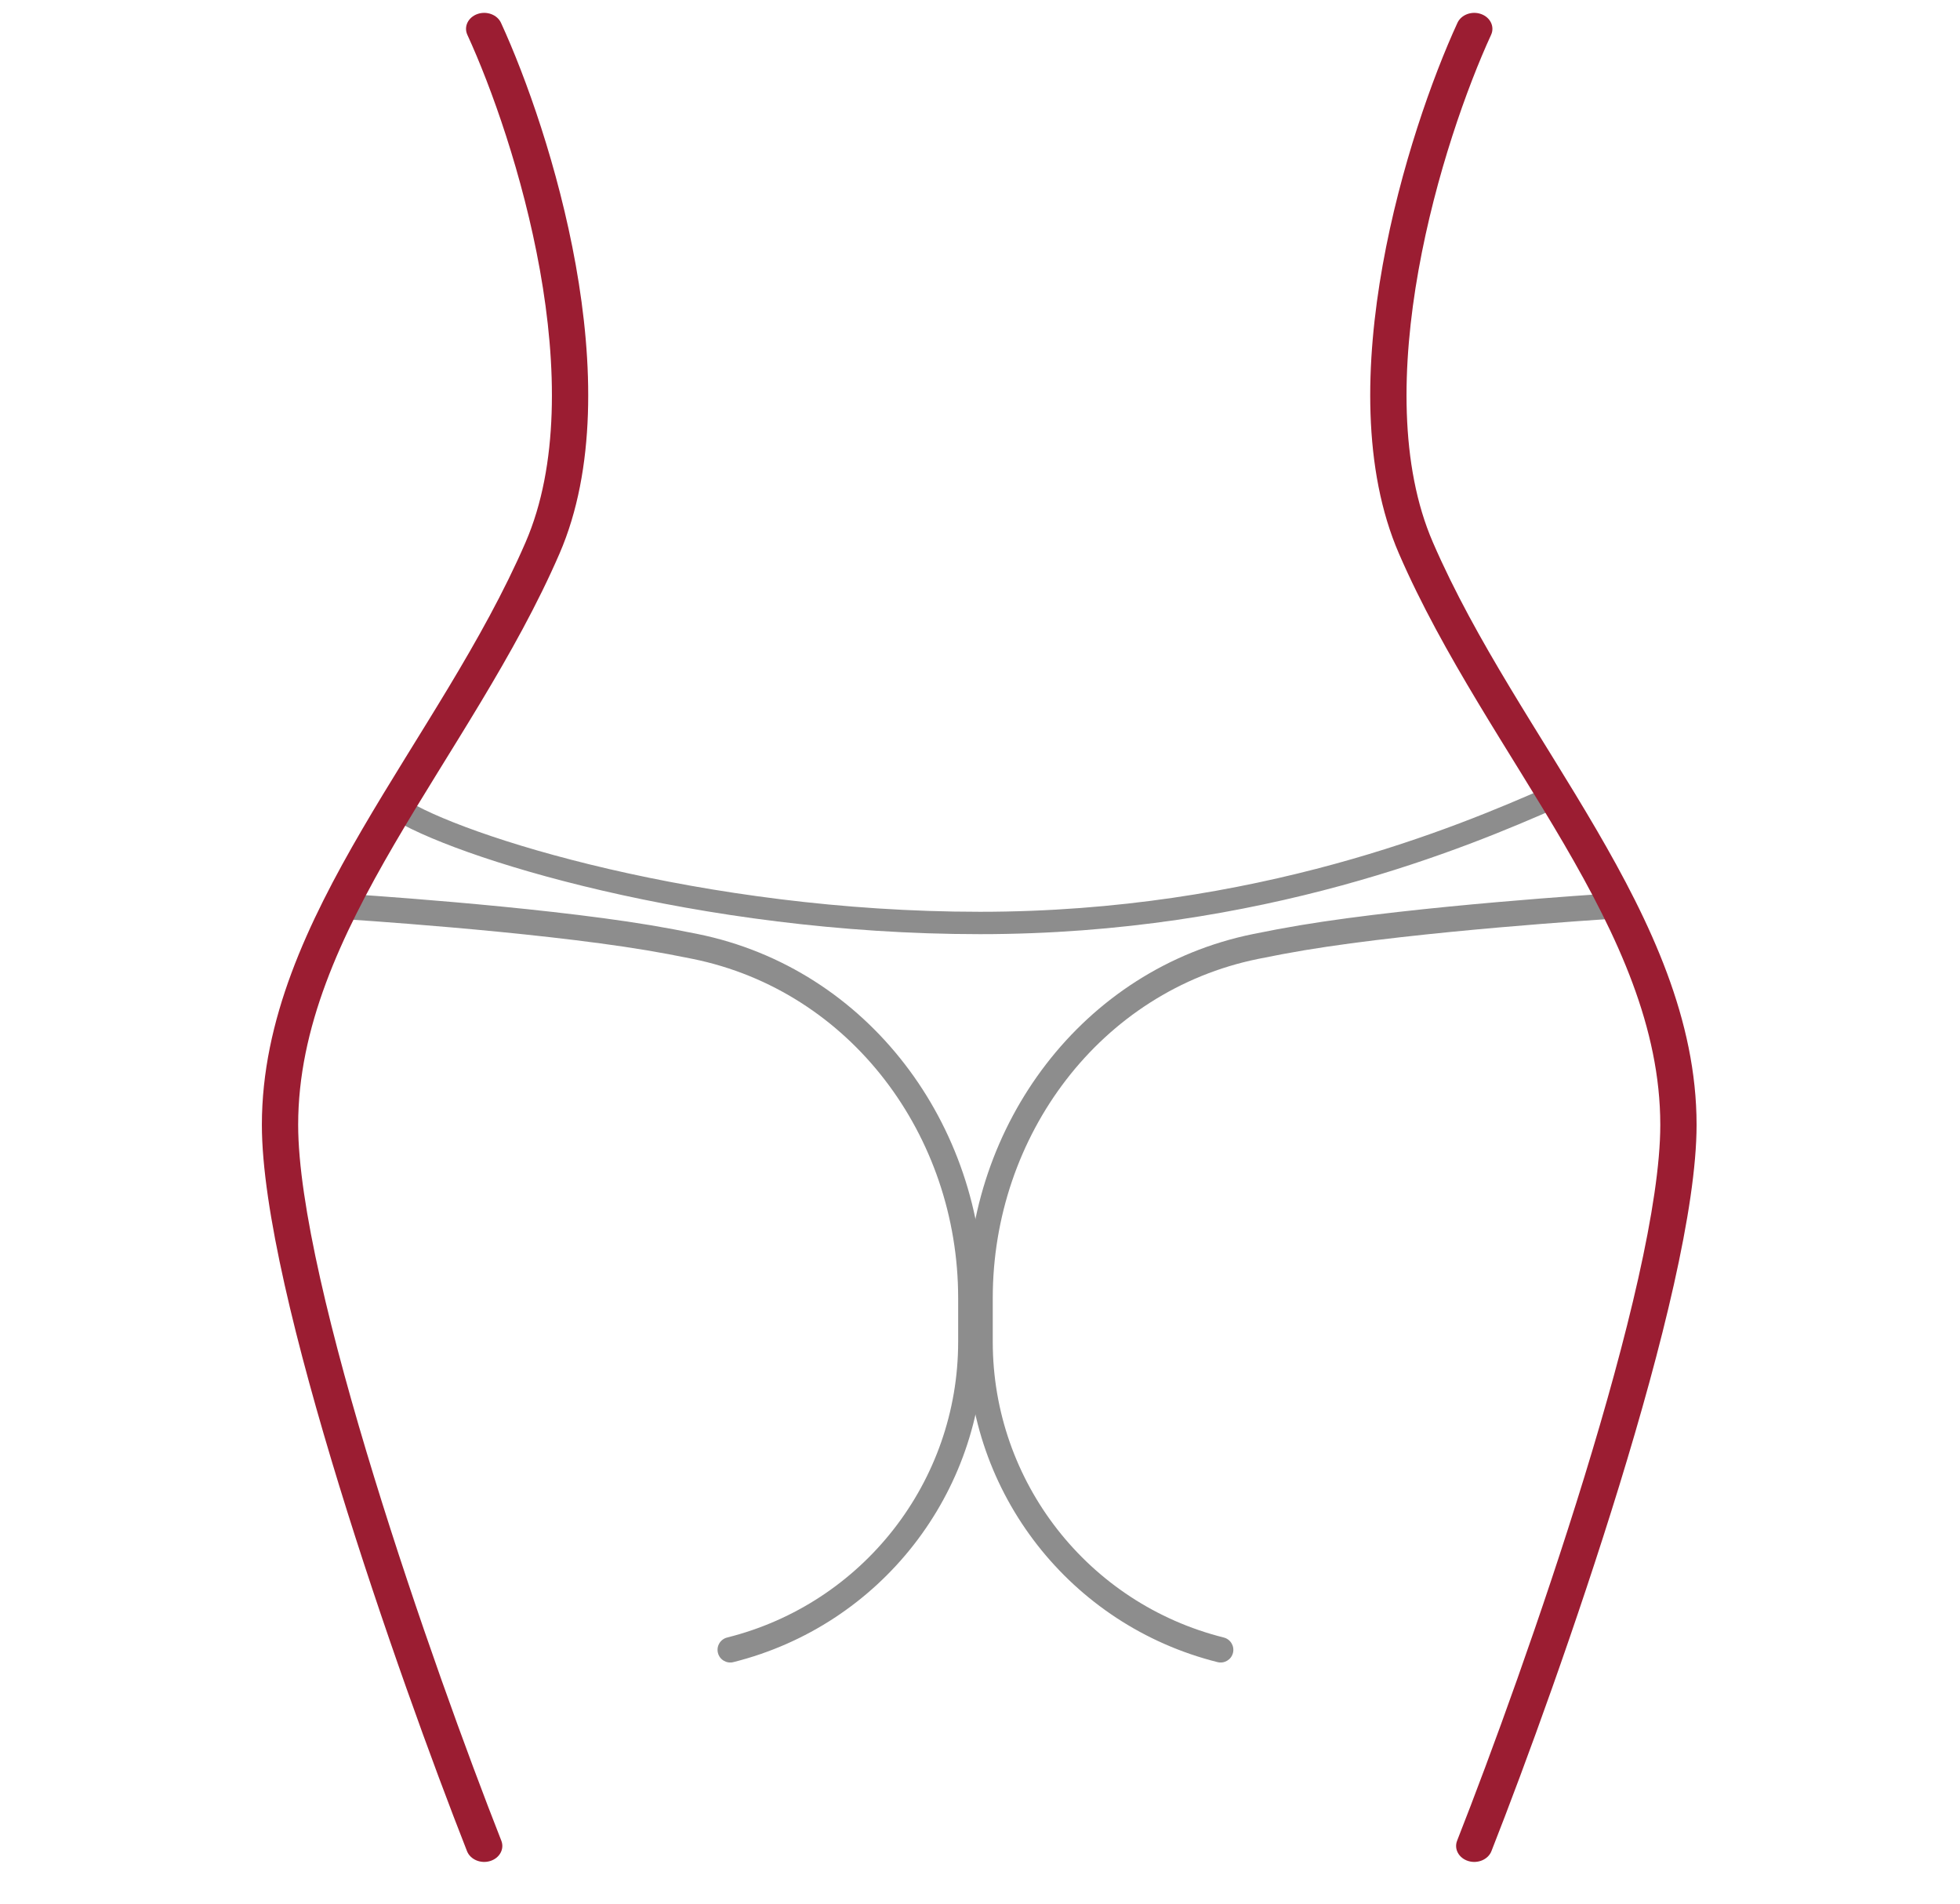
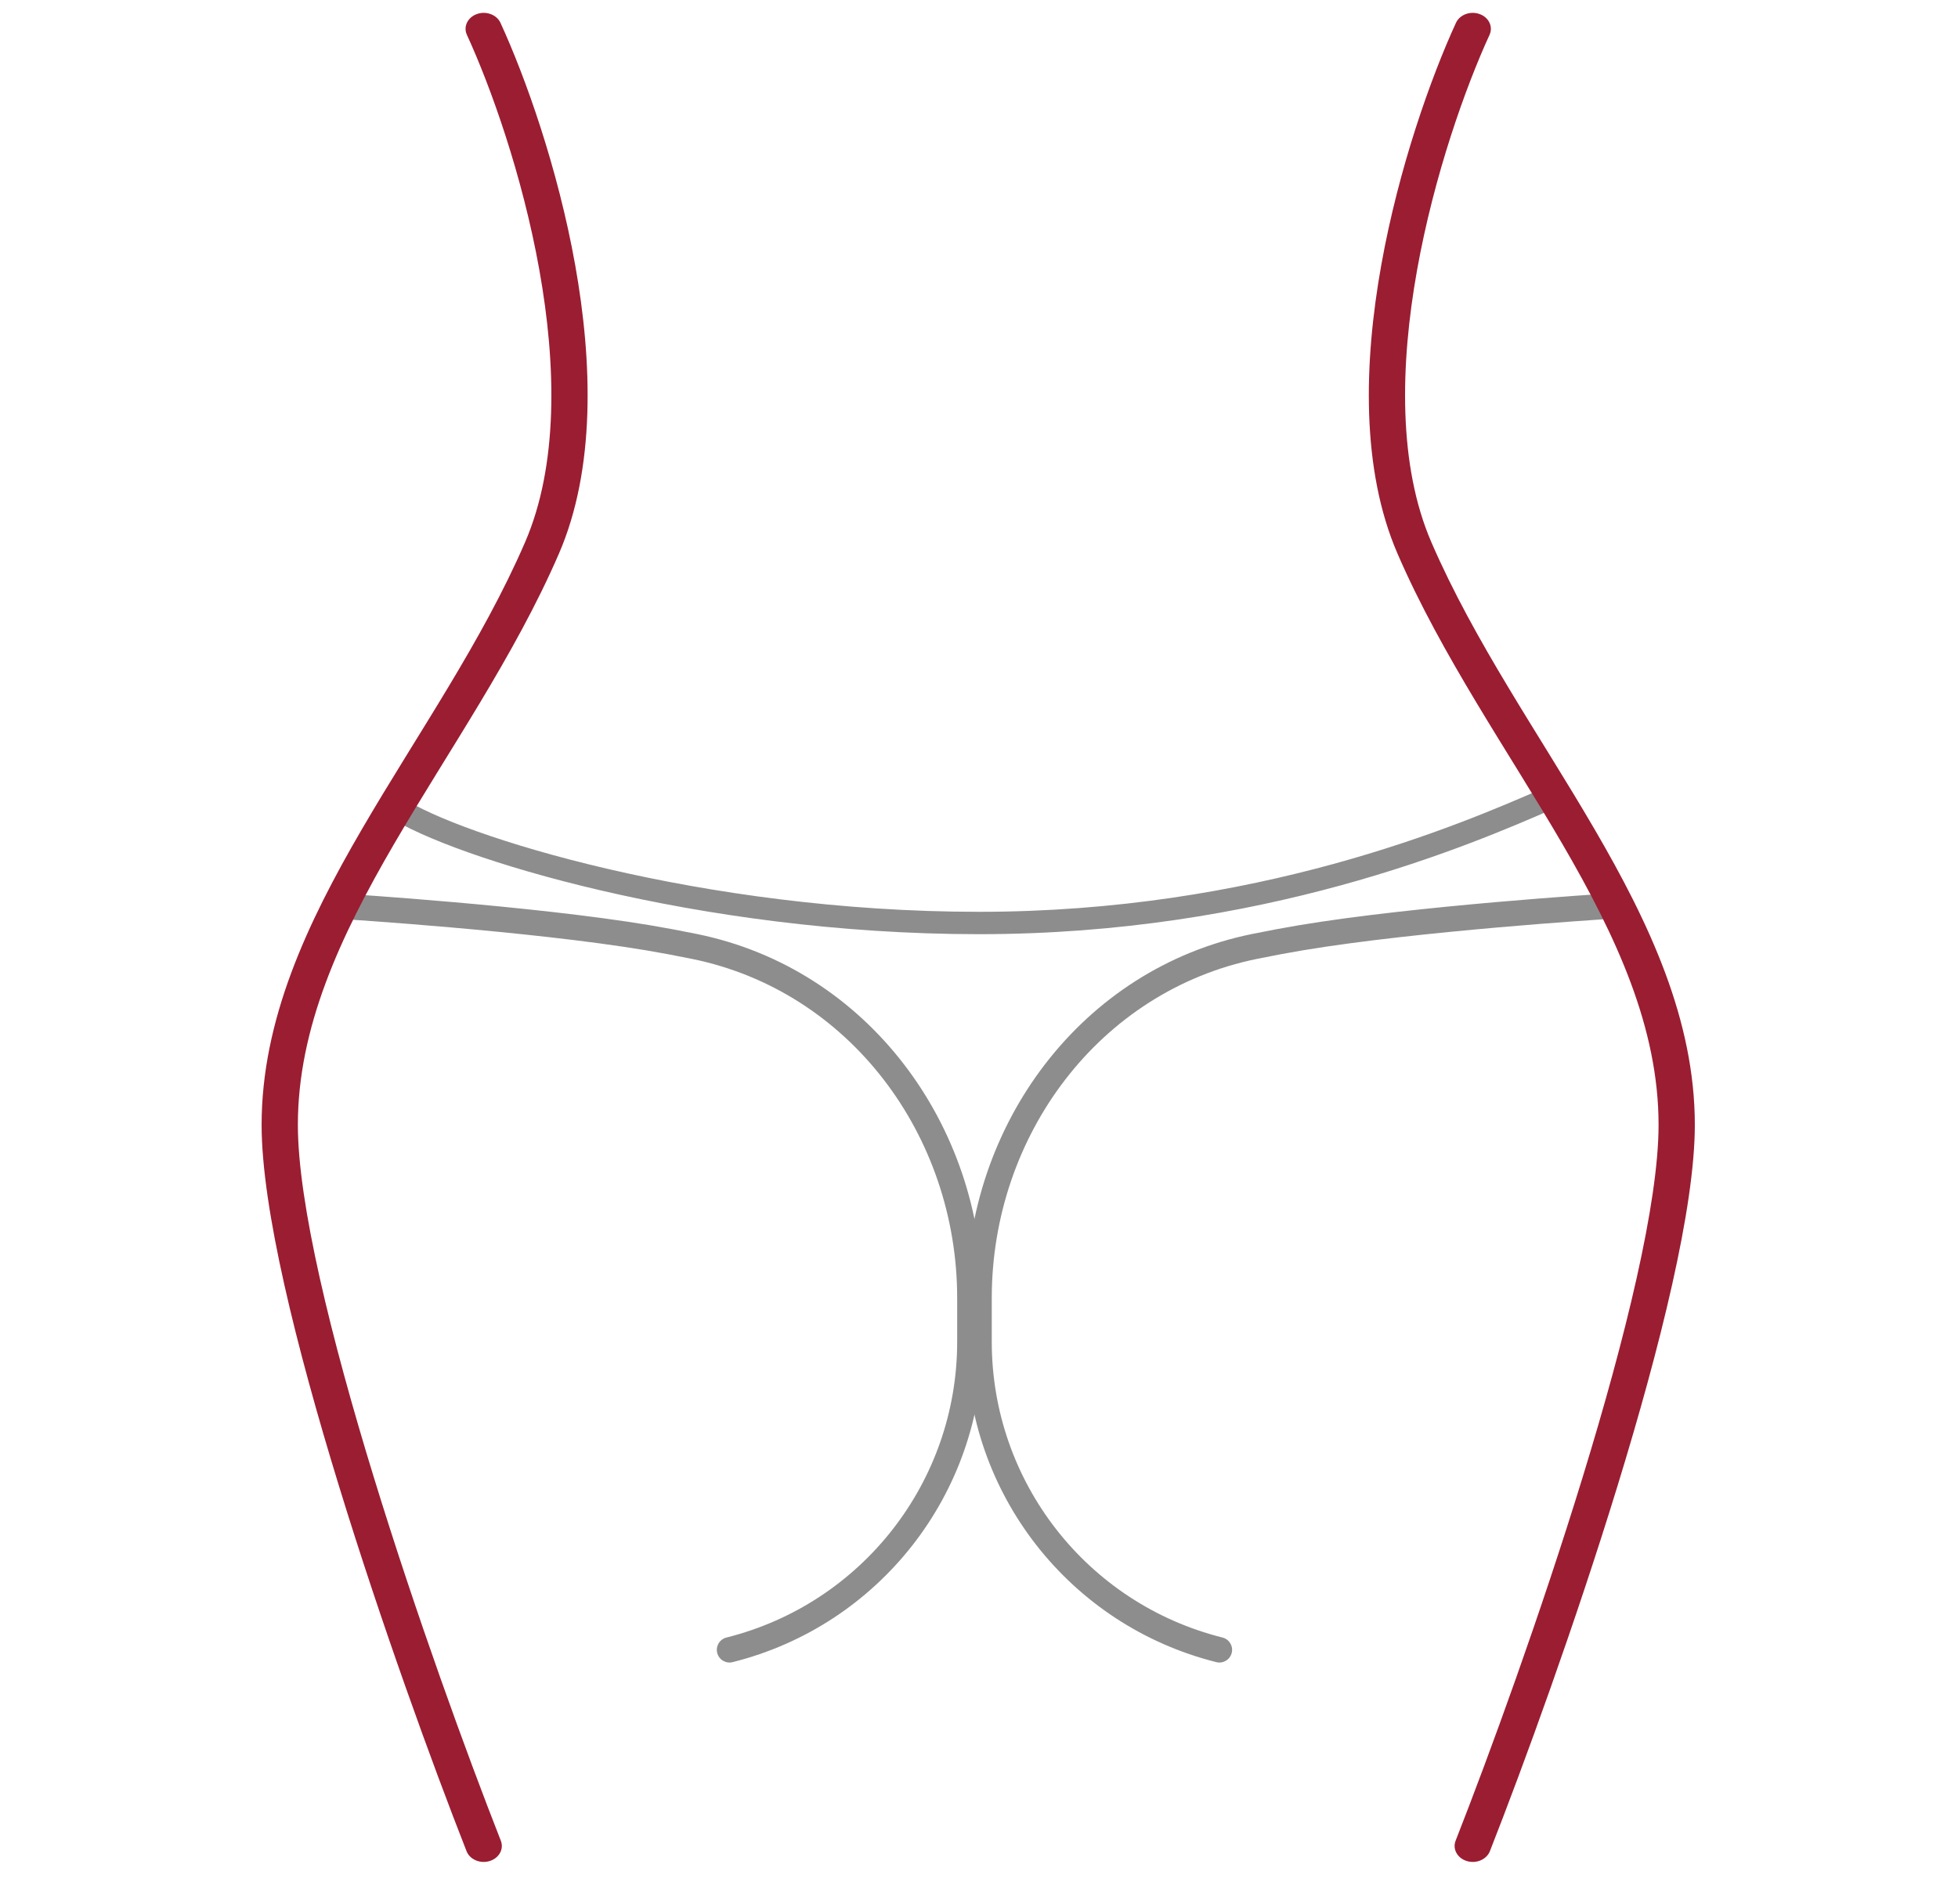
- <svg xmlns="http://www.w3.org/2000/svg" width="138" height="134" viewBox="0 0 138 134" fill="none">
-   <path d="M109.648 56.856C103.45 59.58 88.924 65.757 68.998 65.757C59.052 65.757 49.734 64.391 42.382 62.685C38.706 61.832 35.512 60.892 32.971 59.99C30.447 59.094 28.512 58.218 27.391 57.479L28.464 56.218C29.396 56.833 31.158 57.648 33.64 58.529C36.104 59.404 39.225 60.324 42.839 61.163C50.067 62.84 59.23 64.182 68.998 64.182C88.501 64.182 102.725 58.139 108.849 55.448L109.648 56.856Z" fill="#8D8D8D" />
-   <path d="M69.898 94.453V91.371C69.898 79.947 77.47 69.757 88.592 67.498C89.74 67.264 90.832 67.058 91.831 66.892C95.939 66.207 101.26 65.659 105.571 65.282C107.723 65.094 109.617 64.949 110.973 64.85C111.65 64.802 112.193 64.765 112.566 64.74C112.753 64.727 112.898 64.717 112.995 64.711C113.044 64.708 113.081 64.705 113.105 64.703C113.117 64.703 113.126 64.703 113.133 64.702C113.136 64.702 113.139 64.702 113.14 64.702L113.141 64.701C113.634 64.67 114.01 64.246 113.979 63.754C113.948 63.262 113.523 62.888 113.03 62.919H113.02C113.014 62.919 113.004 62.92 112.992 62.921C112.966 62.923 112.929 62.924 112.879 62.928C112.781 62.934 112.634 62.944 112.446 62.956C112.07 62.981 111.524 63.019 110.843 63.068C109.48 63.167 107.578 63.313 105.415 63.502C101.096 63.88 95.716 64.432 91.537 65.13C90.512 65.301 89.398 65.51 88.235 65.747C76.194 68.193 68.109 79.188 68.109 91.371V94.453C68.109 105.115 75.372 114.409 85.727 117C86.206 117.119 86.691 116.829 86.811 116.351C86.931 115.872 86.64 115.387 86.161 115.267C76.602 112.876 69.898 104.295 69.898 94.453Z" fill="#8D8D8D" />
-   <path d="M67.462 94.453V91.371C67.462 79.947 59.89 69.757 48.768 67.498C47.619 67.264 46.527 67.058 45.528 66.892C41.421 66.207 36.099 65.659 31.789 65.282C29.637 65.094 27.742 64.949 26.387 64.85C25.709 64.802 25.166 64.765 24.793 64.74C24.607 64.727 24.461 64.717 24.364 64.711C24.316 64.708 24.279 64.705 24.254 64.703C24.242 64.703 24.233 64.703 24.227 64.702C24.224 64.702 24.221 64.702 24.219 64.702L24.218 64.701C23.725 64.67 23.35 64.246 23.381 63.754C23.412 63.262 23.836 62.888 24.329 62.919H24.339C24.346 62.919 24.355 62.92 24.368 62.921C24.393 62.923 24.431 62.924 24.48 62.928C24.579 62.934 24.725 62.944 24.913 62.956C25.289 62.981 25.836 63.019 26.517 63.068C27.879 63.167 29.782 63.313 31.945 63.502C36.264 63.88 41.643 64.432 45.823 65.13C46.847 65.301 47.961 65.51 49.125 65.747C61.166 68.193 69.251 79.188 69.251 91.371V94.453C69.251 105.115 61.988 114.409 51.633 117C51.154 117.119 50.668 116.829 50.548 116.351C50.428 115.872 50.719 115.387 51.199 115.267C60.758 112.876 67.462 104.295 67.462 94.453Z" fill="#8D8D8D" />
-   <path d="M18.438 79.181C18.438 71.794 21.64 64.996 25.509 58.365C29.422 51.659 33.956 45.205 37.004 38.175C39.348 32.766 39.217 25.726 38.014 19.006C36.815 12.314 34.585 6.103 32.906 2.452C32.641 1.876 32.957 1.221 33.611 0.988C34.265 0.755 35.01 1.032 35.275 1.608C37.018 5.401 39.306 11.777 40.538 18.655C41.764 25.504 41.975 33.015 39.391 38.976C36.278 46.157 31.57 52.902 27.782 59.393C23.951 65.959 20.993 72.356 20.993 79.181C20.993 84.694 23.339 94.199 26.339 103.962C29.324 113.678 32.91 123.499 35.298 129.571C35.529 130.158 35.175 130.799 34.508 131.002C33.841 131.205 33.113 130.894 32.882 130.307C30.479 124.196 26.877 114.324 23.873 104.549C20.884 94.821 18.438 85.038 18.438 79.181Z" fill="#9B1D32" />
-   <path d="M119.453 79.181C119.453 71.794 116.251 64.996 112.382 58.365C108.468 51.659 103.934 45.205 100.887 38.175C98.542 32.766 98.674 25.726 99.877 19.006C101.075 12.314 103.306 6.103 104.985 2.452C105.249 1.876 104.934 1.221 104.28 0.988C103.625 0.755 102.881 1.032 102.616 1.608C100.872 5.401 98.585 11.777 97.353 18.655C96.126 25.504 95.915 33.015 98.5 38.976C101.613 46.157 106.321 52.902 110.108 59.393C113.939 65.959 116.897 72.356 116.898 79.181C116.898 84.694 114.552 94.199 111.552 103.962C108.566 113.678 104.981 123.499 102.592 129.571C102.362 130.158 102.715 130.799 103.382 131.002C104.049 131.205 104.777 130.894 105.008 130.307C107.412 124.196 111.014 114.324 114.018 104.549C117.007 94.821 119.453 85.038 119.453 79.181Z" fill="#9B1D32" />
+ <svg xmlns="http://www.w3.org/2000/svg" width="108" height="105" viewBox="0 0 108 105" fill="none">
+   <path d="M85.812 44.553C80.962 46.686 69.594 51.527 54 51.527C46.216 51.527 38.924 50.457 33.17 49.12C30.293 48.451 27.794 47.715 25.805 47.008C23.83 46.306 22.315 45.62 21.438 45.041L22.277 44.053C23.007 44.534 24.386 45.173 26.328 45.863C28.256 46.548 30.7 47.27 33.527 47.927C39.184 49.242 46.356 50.293 54 50.293C69.263 50.293 80.395 45.558 85.188 43.449L85.812 44.553Z" fill="#8D8D8D" />
+   <path d="M54.704 74.012V71.597C54.704 62.645 60.63 54.661 69.334 52.89C70.233 52.707 71.087 52.546 71.869 52.416C75.083 51.879 79.248 51.449 82.622 51.154C84.306 51.006 85.788 50.893 86.849 50.816C87.379 50.777 87.804 50.748 88.096 50.729C88.242 50.719 88.356 50.711 88.432 50.706C88.47 50.704 88.499 50.702 88.518 50.701C88.528 50.7 88.535 50.7 88.54 50.7C88.542 50.7 88.544 50.7 88.546 50.7L88.546 50.699C88.932 50.675 89.226 50.342 89.202 49.956C89.177 49.571 88.845 49.278 88.46 49.302H88.452C88.447 49.303 88.439 49.303 88.429 49.304C88.409 49.305 88.38 49.306 88.341 49.309C88.264 49.314 88.15 49.322 88.002 49.331C87.708 49.351 87.281 49.381 86.748 49.419C85.681 49.497 84.192 49.611 82.5 49.759C79.12 50.055 74.909 50.488 71.638 51.035C70.836 51.169 69.965 51.333 69.054 51.518C59.631 53.435 53.303 62.05 53.303 71.597V74.012C53.303 82.366 58.988 89.649 67.091 91.679C67.466 91.773 67.846 91.545 67.94 91.17C68.034 90.795 67.806 90.416 67.431 90.322C59.95 88.448 54.704 81.724 54.704 74.012Z" fill="#8D8D8D" />
+   <path d="M52.796 74.012V71.597C52.796 62.645 46.87 54.661 38.166 52.89C37.267 52.707 36.413 52.546 35.631 52.416C32.417 51.879 28.252 51.449 24.878 51.154C23.194 51.006 21.712 50.893 20.651 50.816C20.121 50.777 19.696 50.748 19.404 50.729C19.258 50.719 19.144 50.711 19.068 50.706C19.03 50.704 19.001 50.702 18.982 50.701C18.972 50.7 18.965 50.7 18.96 50.7C18.958 50.7 18.956 50.7 18.954 50.7L18.953 50.699C18.568 50.675 18.274 50.342 18.298 49.956C18.323 49.571 18.655 49.278 19.04 49.302H19.048C19.053 49.303 19.061 49.303 19.071 49.304C19.091 49.305 19.12 49.306 19.159 49.309C19.236 49.314 19.35 49.322 19.497 49.331C19.792 49.351 20.22 49.381 20.752 49.419C21.819 49.497 23.308 49.611 25 49.759C28.381 50.055 32.59 50.488 35.862 51.035C36.664 51.169 37.535 51.333 38.446 51.518C47.869 53.435 54.197 62.05 54.197 71.597V74.012C54.197 82.366 48.512 89.649 40.409 91.679C40.034 91.773 39.654 91.545 39.56 91.17C39.466 90.795 39.694 90.416 40.069 90.322C47.55 88.448 52.796 81.724 52.796 74.012Z" fill="#8D8D8D" />
+   <path d="M14.43 62.045C14.43 56.257 16.936 50.929 19.964 45.733C23.026 40.478 26.575 35.422 28.96 29.913C30.795 25.674 30.692 20.158 29.75 14.892C28.812 9.649 27.067 4.782 25.753 1.921C25.546 1.47 25.793 0.956 26.305 0.774C26.817 0.591 27.399 0.809 27.606 1.26C28.971 4.232 30.762 9.228 31.726 14.617C32.685 19.984 32.85 25.87 30.828 30.541C28.392 36.168 24.707 41.453 21.743 46.539C18.745 51.684 16.43 56.697 16.43 62.045C16.43 66.365 18.265 73.813 20.613 81.463C22.95 89.076 25.756 96.772 27.625 101.529C27.806 101.989 27.529 102.491 27.007 102.65C26.485 102.81 25.915 102.566 25.734 102.106C23.853 97.317 21.034 89.582 18.684 81.922C16.344 74.3 14.43 66.634 14.43 62.045Z" fill="#9B1D32" />
+   <path d="M93.484 62.045C93.484 56.257 90.978 50.929 87.95 45.733C84.888 40.478 81.339 35.422 78.954 29.913C77.119 25.674 77.222 20.158 78.164 14.892C79.102 9.649 80.847 4.782 82.161 1.921C82.368 1.47 82.121 0.956 81.609 0.774C81.097 0.591 80.515 0.809 80.308 1.26C78.943 4.232 77.153 9.228 76.189 14.617C75.229 19.984 75.064 25.87 77.086 30.541C79.522 36.168 83.207 41.453 86.171 46.539C89.169 51.684 91.484 56.697 91.484 62.045C91.484 66.365 89.649 73.813 87.301 81.463C84.964 89.076 82.158 96.772 80.289 101.529C80.108 101.989 80.385 102.491 80.907 102.65C81.429 102.81 81.999 102.566 82.18 102.106C84.061 97.317 86.88 89.582 89.231 81.922C91.57 74.3 93.484 66.634 93.484 62.045Z" fill="#9B1D32" />
</svg>
